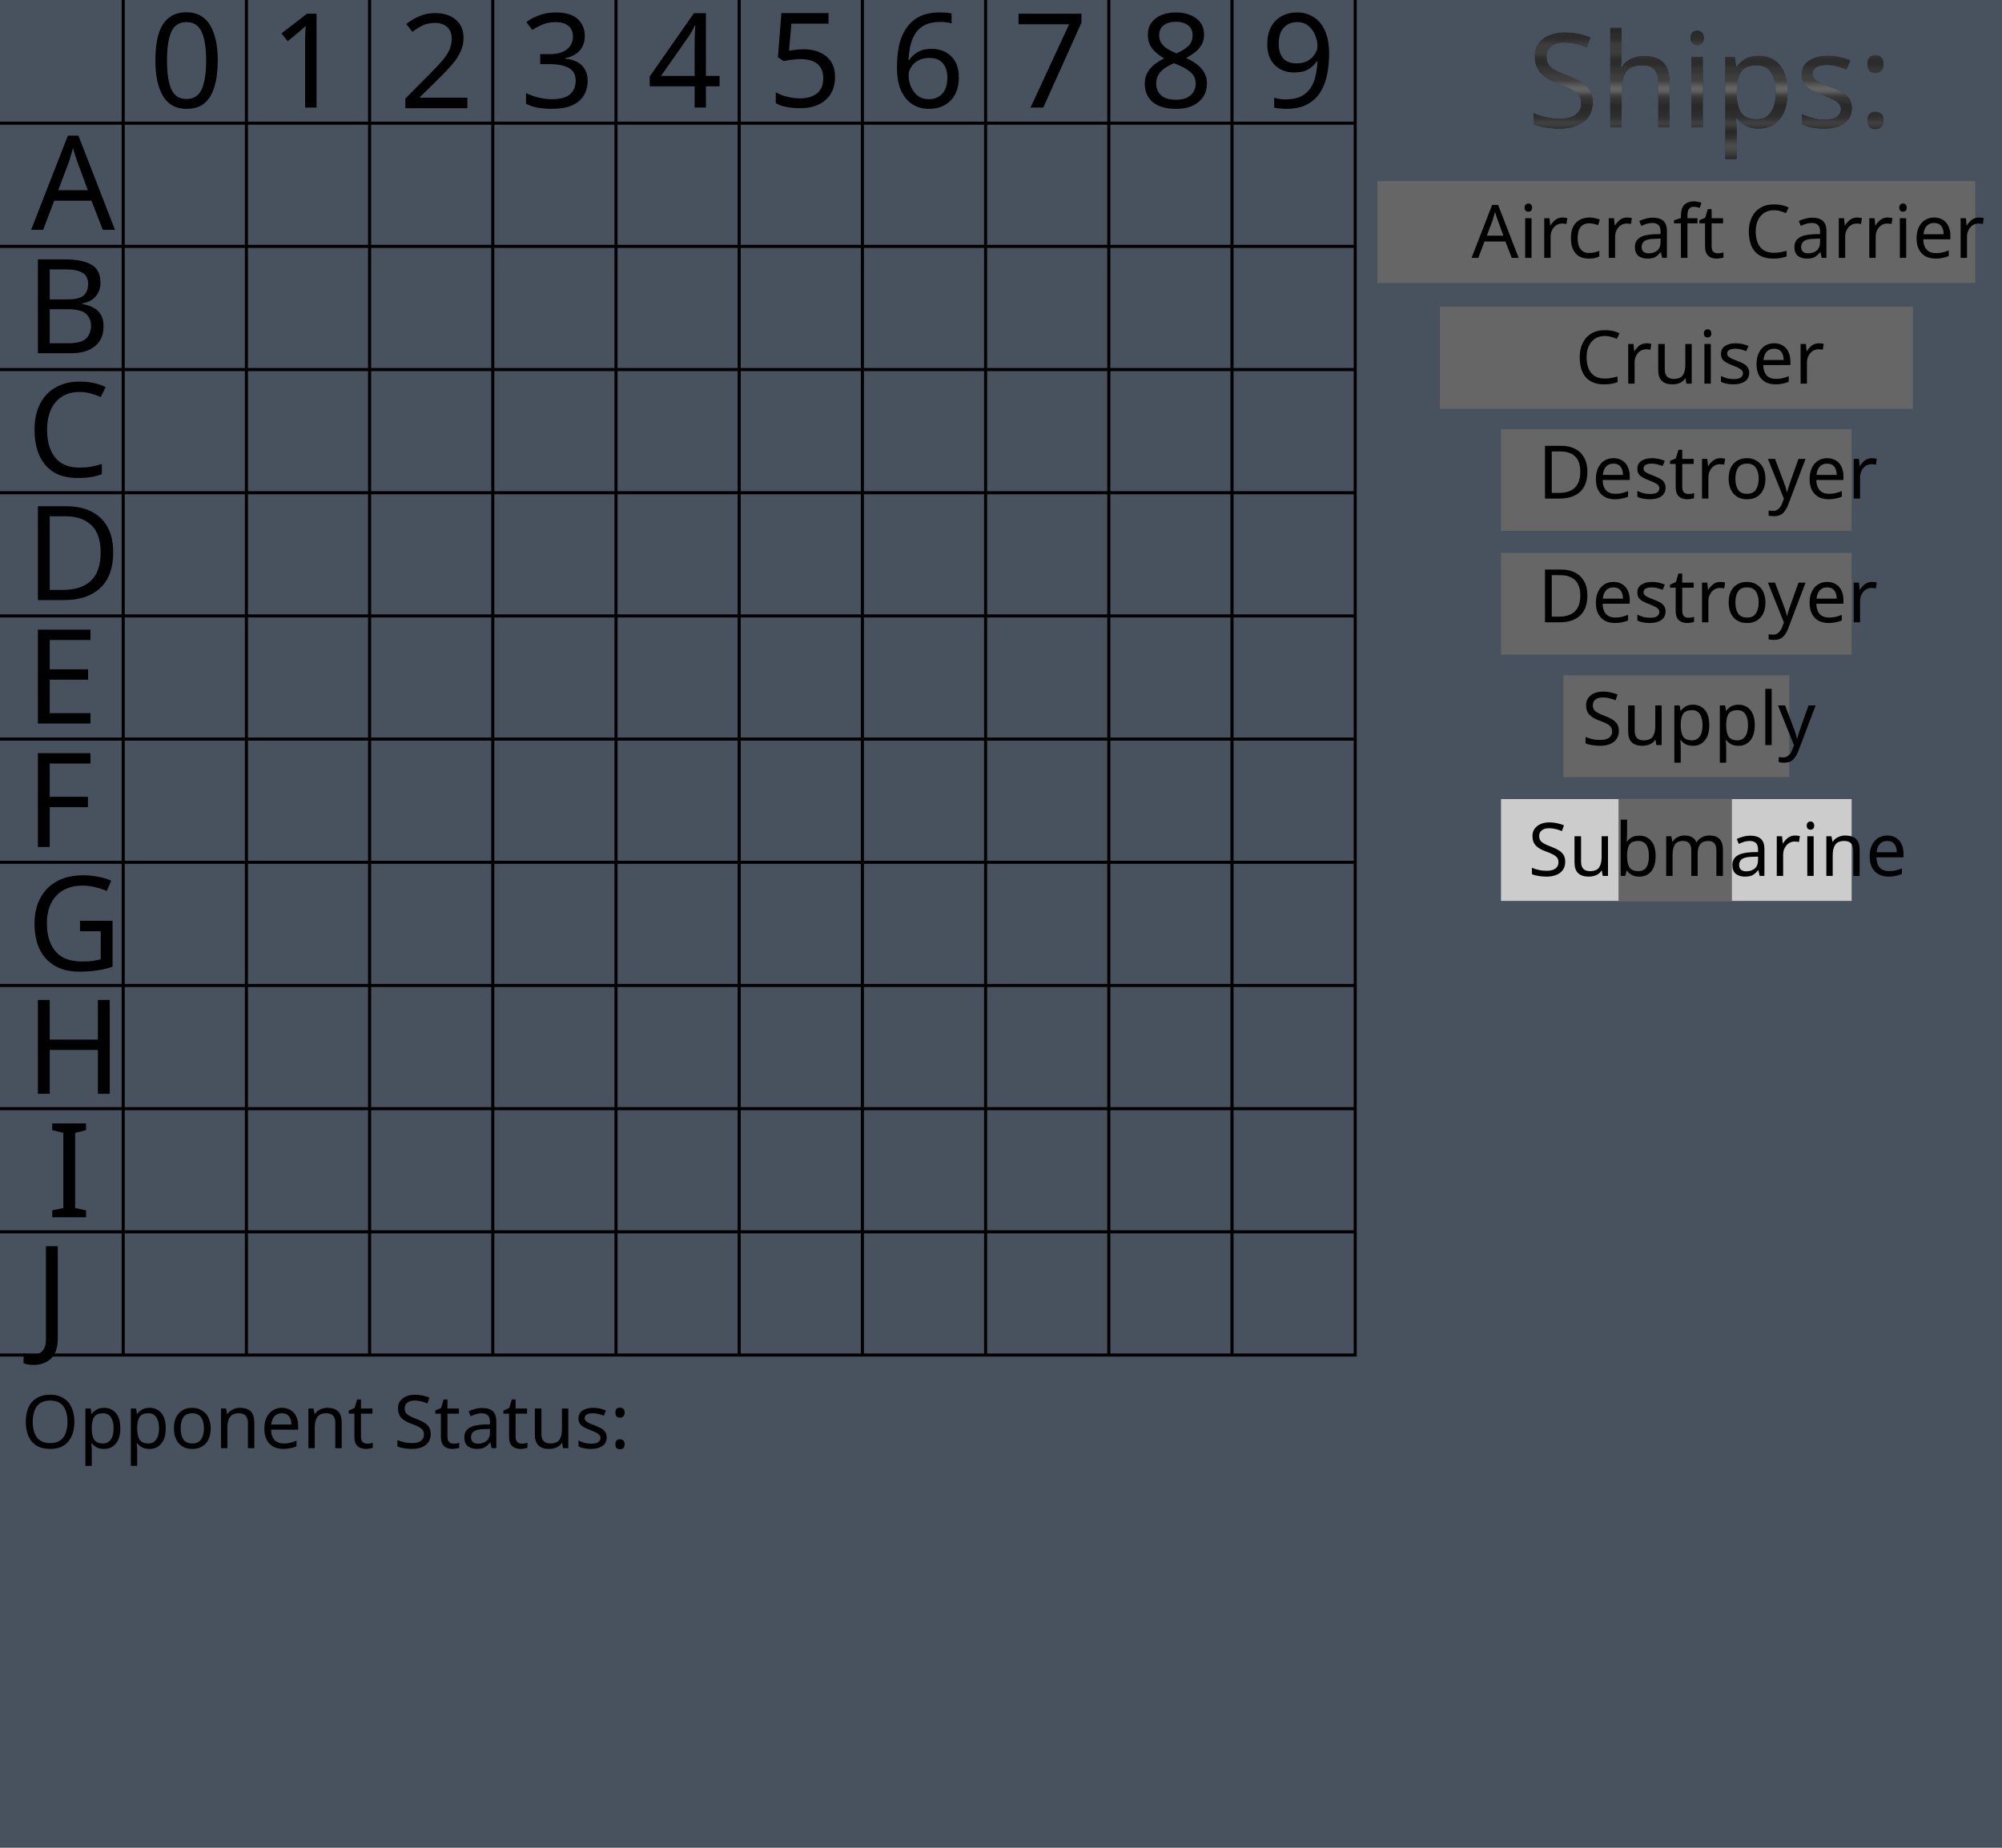
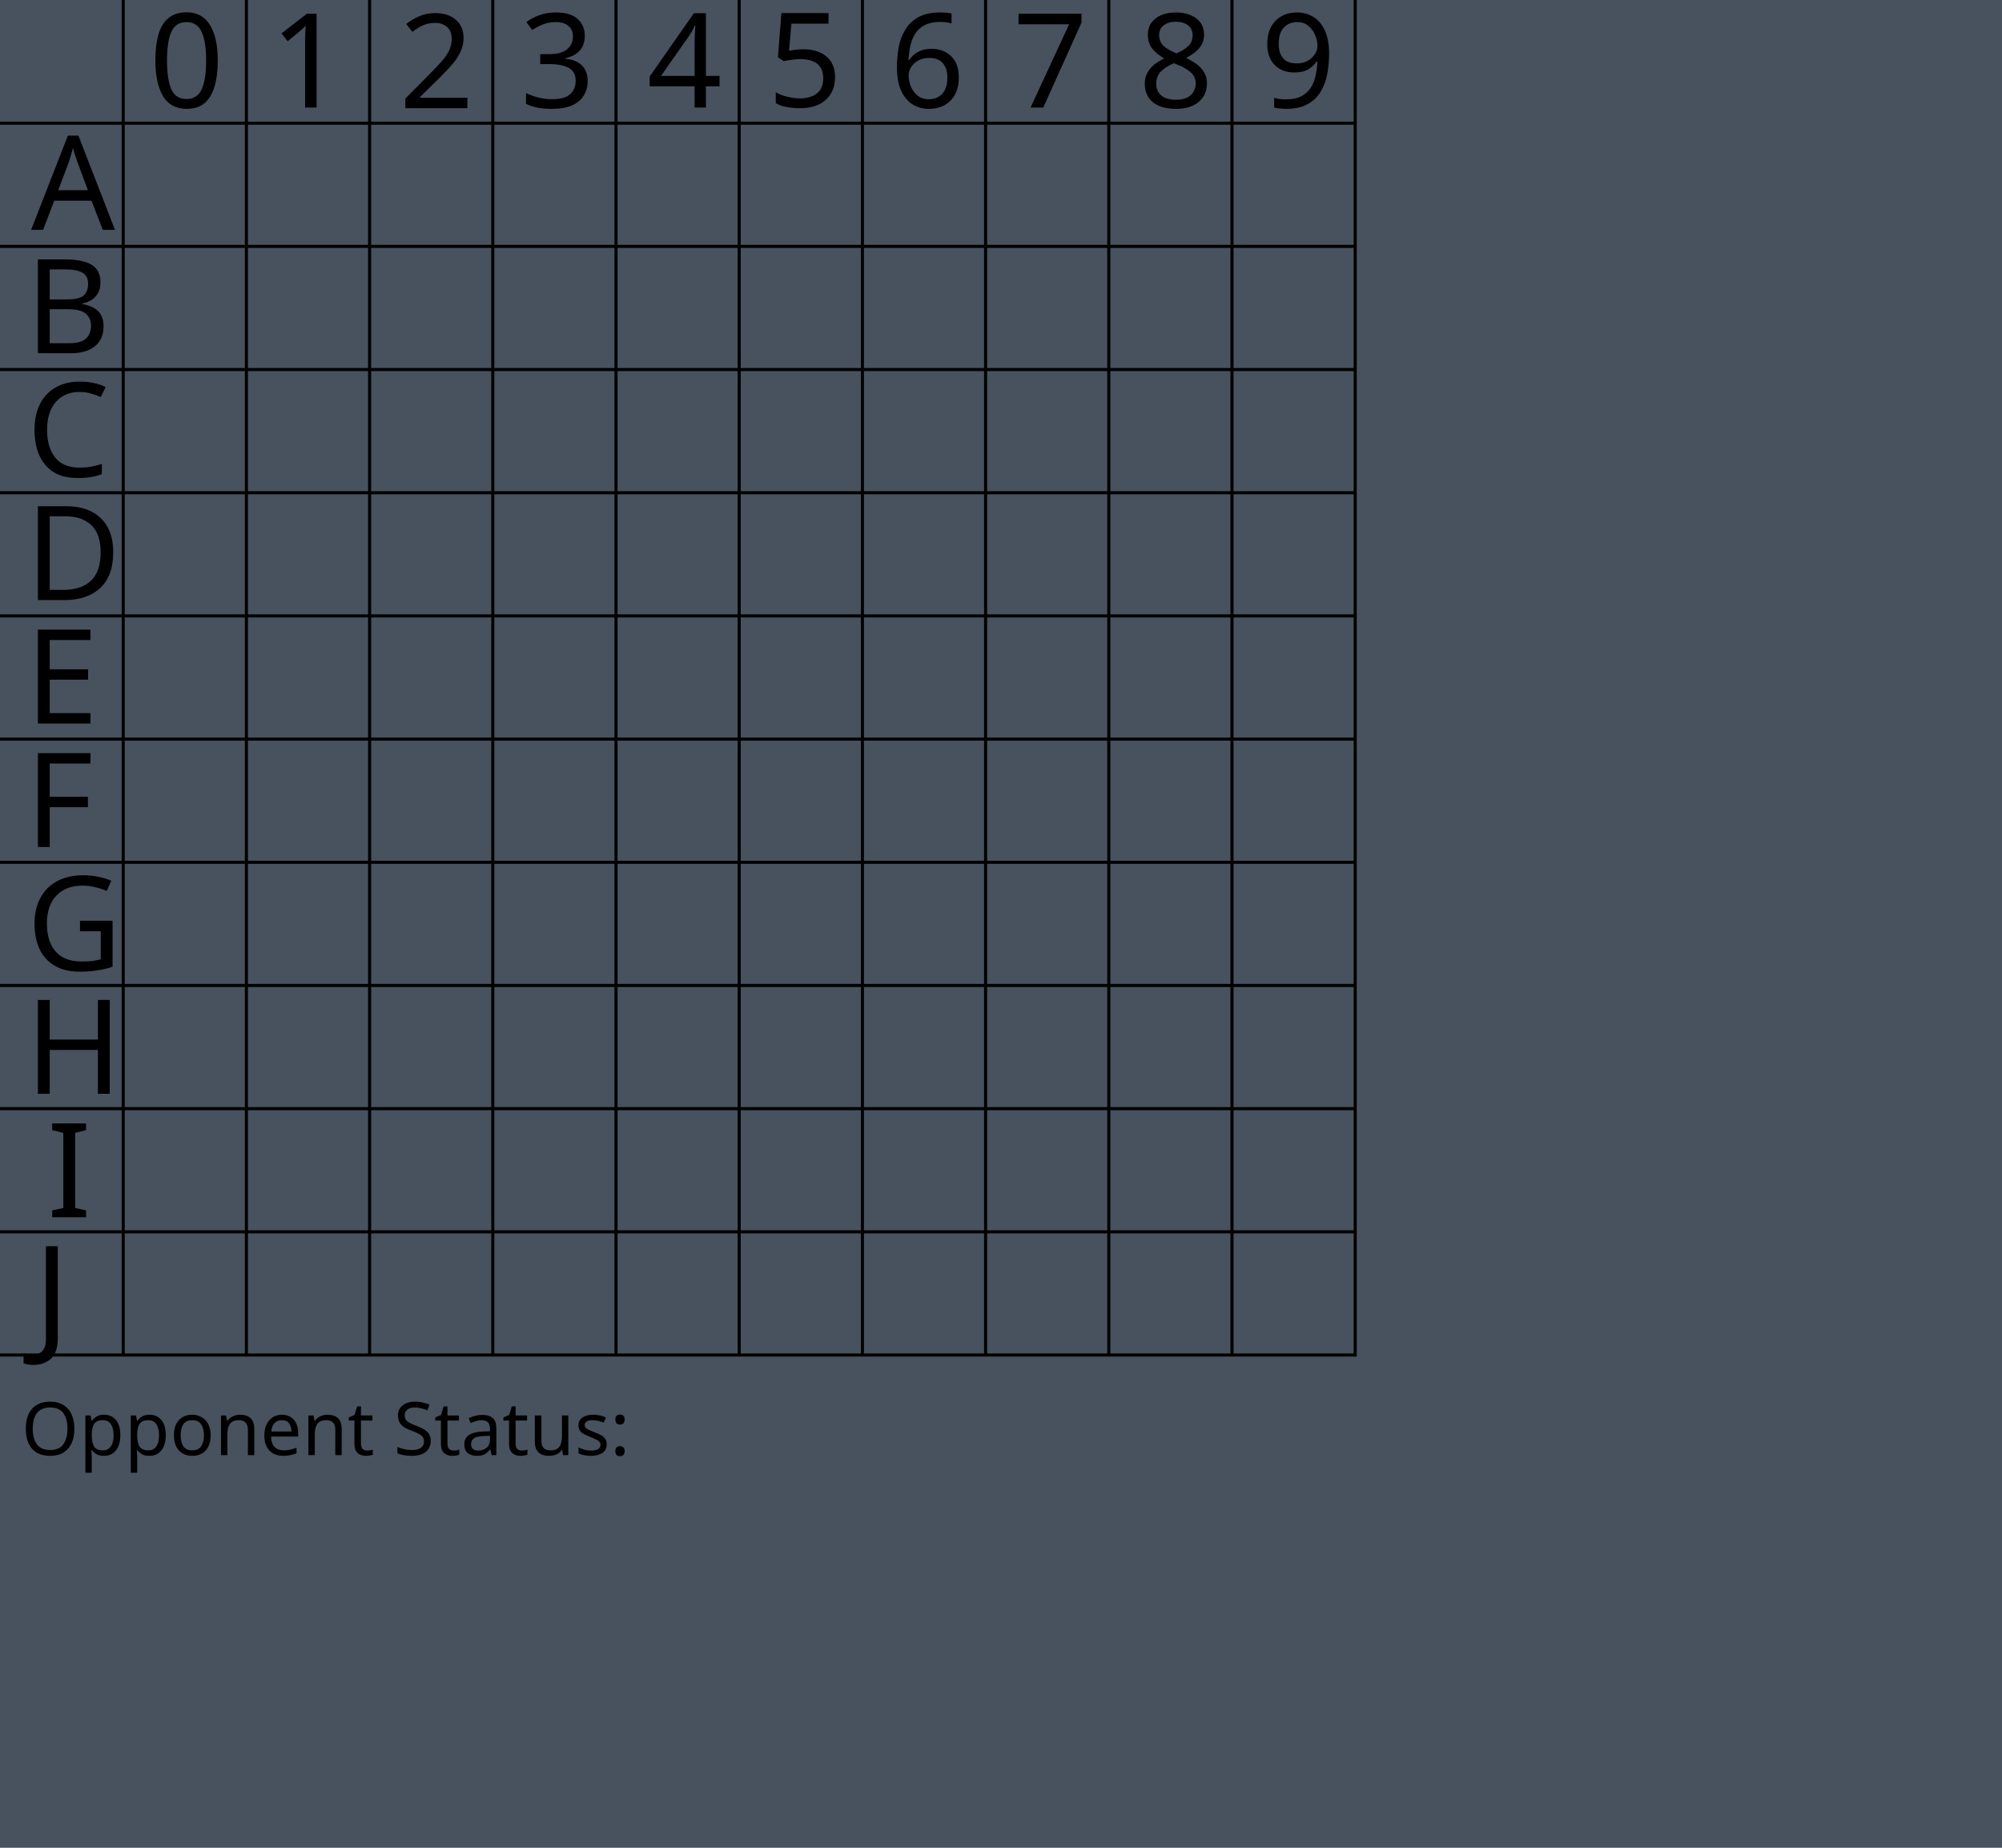
<svg xmlns="http://www.w3.org/2000/svg" width="650" height="600" viewBox="0 0 171.979 158.75" version="1.1" id="svg8">
  <defs id="defs2">
    <filter style="color-interpolation-filters:sRGB;" id="filter897">
      <feTurbulence type="fractalNoise" numOctaves="3" baseFrequency="0 0.409" seed="0" result="result0" id="feTurbulence887" />
      <feColorMatrix result="result4" values="0" type="saturate" id="feColorMatrix889" />
      <feComposite in="SourceGraphic" in2="result4" operator="arithmetic" k1="1.25" k2="0.5" k3="0.5" result="result2" id="feComposite891" />
      <feBlend result="result5" mode="normal" in="result2" in2="SourceGraphic" id="feBlend893" />
      <feComposite in="result5" in2="SourceGraphic" operator="in" result="result3" id="feComposite895" />
    </filter>
  </defs>
  <g id="layer1" transform="translate(0,-138.25)">
    <rect style="fill:#47525e;fill-opacity:1;stroke:none;stroke-width:0.26;stroke-opacity:1" id="rect10" width="171.979" height="158.75" x="0" y="138.25" />
    <text xml:space="preserve" style="font-style:normal;font-variant:normal;font-weight:normal;font-stretch:normal;font-size:10.583px;line-height:1.25;font-family:'Saira SemiCondensed SemiBold';-inkscape-font-specification:'Saira SemiCondensed SemiBold, ';letter-spacing:0px;word-spacing:0px;fill:#000000;fill-opacity:1;stroke:none;stroke-width:0.265;" x="88.463" y="228.816" id="text40">
      <tspan id="tspan38" x="88.463" y="238.613" style="font-style:normal;font-variant:normal;font-weight:normal;font-stretch:normal;font-family:'Saira SemiCondensed SemiBold';-inkscape-font-specification:'Saira SemiCondensed SemiBold, ';stroke-width:0.265;" />
    </text>
-     <text id="text83" y="149.2" x="131.161" style="font-style:normal;font-variant:normal;font-weight:normal;font-stretch:normal;font-size:11.289px;line-height:1.25;font-family:Abel;-inkscape-font-specification:'Abel, Normal';font-variant-ligatures:normal;font-variant-caps:normal;font-variant-numeric:normal;font-feature-settings:normal;text-align:start;letter-spacing:0px;word-spacing:0px;writing-mode:lr-tb;text-anchor:start;fill:#1a1a1a;fill-opacity:1;stroke:none;stroke-width:0.265;filter:url(#filter897)" xml:space="preserve">
-       <tspan style="font-style:normal;font-variant:normal;font-weight:normal;font-stretch:normal;font-size:11.289px;font-family:Abel;-inkscape-font-specification:'Abel, Normal';font-variant-ligatures:normal;font-variant-caps:normal;font-variant-numeric:normal;font-feature-settings:normal;text-align:start;writing-mode:lr-tb;text-anchor:start;fill:#1a1a1a;stroke-width:0.265" y="149.2" x="131.161" id="tspan81">Ships:</tspan>
+     <text id="text83" y="149.2" x="263.994" style="font-style:normal;font-variant:normal;font-weight:normal;font-stretch:normal;font-size:11.289px;line-height:1.25;font-family:Abel;-inkscape-font-specification:'Abel, Normal';font-variant-ligatures:normal;font-variant-caps:normal;font-variant-numeric:normal;font-feature-settings:normal;text-align:start;letter-spacing:0px;word-spacing:0px;writing-mode:lr-tb;text-anchor:start;fill:#1a1a1a;fill-opacity:1;stroke:none;stroke-width:0.265;filter:url(#filter897)" xml:space="preserve">
+       <tspan style="font-style:normal;font-variant:normal;font-weight:normal;font-stretch:normal;font-size:11.289px;font-family:Abel;-inkscape-font-specification:'Abel, Normal';font-variant-ligatures:normal;font-variant-caps:normal;font-variant-numeric:normal;font-feature-settings:normal;text-align:start;writing-mode:lr-tb;text-anchor:start;fill:#1a1a1a;stroke-width:0.265" y="149.2" x="263.994" id="tspan81">Ships:</tspan>
    </text>
    <text xml:space="preserve" style="font-style:normal;font-variant:normal;font-weight:normal;font-stretch:normal;font-size:25.4px;line-height:1.25;font-family:'Agency FB';-inkscape-font-specification:'Agency FB';letter-spacing:0px;word-spacing:0px;fill:#000000;fill-opacity:1;stroke:none;stroke-width:0.265;" x="83.067" y="506.165" id="text976">
      <tspan id="tspan974" x="83.067" y="528.862" style="stroke-width:0.265;-inkscape-font-specification:'Agency FB';font-family:'Agency FB';font-weight:normal;font-style:normal;font-stretch:normal;font-variant:normal;" />
    </text>
    <g id="g1091">
      <path id="path160" d="m -27.274,446.986 -3.44,-64.823 25.766,-7.322 11.805,-7.759 H 223.512 l 47.895,12.166 h 94.714 l 2.951,42.47 -86.651,8.996 -43.259,32.941 h -34.396 l -20.108,-4.498 H -0.287 v -12.171 z" style="fill:#666666;stroke:#000000;stroke-width:0.265px;stroke-linecap:butt;stroke-linejoin:miter;stroke-opacity:1" />
      <path id="path164" d="M 282.421,430.714 -30.714,382.163" style="fill:#f9f9f9;stroke:#f9f9f9;stroke-width:1.7;stroke-linecap:butt;stroke-linejoin:miter;stroke-opacity:1;stroke-miterlimit:4;stroke-dasharray:none" />
      <path style="fill:#f9f9f9;stroke:#f9f9f9;stroke-width:1.7;stroke-linecap:butt;stroke-linejoin:miter;stroke-opacity:1;stroke-miterlimit:4;stroke-dasharray:none" d="M 239.161,463.655 -28.656,422.574" id="path166" />
      <rect y="371.087" x="32.928" height="29.56" width="35.547" id="rect162" style="fill:#333333;fill-opacity:1;fill-rule:evenodd;stroke:#333333;stroke-width:1;stroke-linecap:butt;stroke-linejoin:bevel;stroke-miterlimit:4;stroke-dasharray:none;stroke-opacity:1;paint-order:fill markers stroke" />
      <text transform="rotate(86.28041)" id="text980" y="-300.172" x="409.221" style="font-style:normal;font-variant:normal;font-weight:normal;font-stretch:normal;font-size:25.4px;line-height:1.25;font-family:Abel;-inkscape-font-specification:Abel;letter-spacing:0px;word-spacing:0px;fill:#000000;fill-opacity:1;stroke:none;stroke-width:0.265" xml:space="preserve">
        <tspan style="fill:#000000;stroke-width:0.265" y="-300.172" x="409.221" id="tspan978">78</tspan>
      </text>
      <path id="path982" d="m 359.865,415.41 -92.269,6.473" style="fill:none;stroke:#000000;stroke-width:2.5;stroke-linecap:butt;stroke-linejoin:miter;stroke-miterlimit:4;stroke-dasharray:none;stroke-opacity:1" />
      <path style="fill:none;stroke:#000000;stroke-width:2.5;stroke-linecap:butt;stroke-linejoin:miter;stroke-miterlimit:4;stroke-dasharray:none;stroke-opacity:1" d="m 359.953,385.986 -93.967,0.028" id="path984" />
      <path style="fill:#f9f9f9;stroke:#f9f9f9;stroke-width:1.7;stroke-linecap:butt;stroke-linejoin:miter;stroke-miterlimit:4;stroke-dasharray:10.2, 10.2;stroke-dashoffset:0;stroke-opacity:1" d="M 262.279,445.547 -29.688,400.7" id="path986" />
    </g>
    <g id="g1413">
      <text id="text42" y="147.49" x="12.801" style="font-style:normal;font-variant:normal;font-weight:normal;font-stretch:normal;font-size:11.289px;line-height:1.25;font-family:Abel;-inkscape-font-specification:'Abel, Normal';font-variant-ligatures:normal;font-variant-caps:normal;font-variant-numeric:normal;font-feature-settings:normal;text-align:start;letter-spacing:0px;word-spacing:0px;writing-mode:lr-tb;text-anchor:start;fill:#000000;fill-opacity:1;stroke:none;stroke-width:0.265" xml:space="preserve">
        <tspan style="font-style:normal;font-variant:normal;font-weight:normal;font-stretch:normal;font-size:11.289px;font-family:Abel;-inkscape-font-specification:'Abel, Normal';font-variant-ligatures:normal;font-variant-caps:normal;font-variant-numeric:normal;font-feature-settings:normal;text-align:start;writing-mode:lr-tb;text-anchor:start;stroke-width:0.265" y="147.49" x="12.801" id="tspan40">0</tspan>
      </text>
      <text id="text46" y="147.49" x="23.179" style="font-style:normal;font-variant:normal;font-weight:normal;font-stretch:normal;font-size:11.289px;line-height:1.25;font-family:Abel;-inkscape-font-specification:Abel;letter-spacing:0px;word-spacing:0px;fill:#000000;fill-opacity:1;stroke:none;stroke-width:0.265" xml:space="preserve">
        <tspan style="stroke-width:0.265" y="147.49" x="23.179" id="tspan44">1</tspan>
      </text>
      <text id="text50" y="147.545" x="34.272" style="font-style:normal;font-variant:normal;font-weight:normal;font-stretch:normal;font-size:11.289px;line-height:1.25;font-family:Abel;-inkscape-font-specification:Abel;letter-spacing:0px;word-spacing:0px;fill:#000000;fill-opacity:1;stroke:none;stroke-width:0.265" xml:space="preserve">
        <tspan style="stroke-width:0.265" y="147.545" x="34.272" id="tspan48">2</tspan>
      </text>
      <text id="text54" y="147.49" x="44.672" style="font-style:normal;font-variant:normal;font-weight:normal;font-stretch:normal;font-size:11.289px;line-height:1.25;font-family:Abel;-inkscape-font-specification:Abel;letter-spacing:0px;word-spacing:0px;fill:#000000;fill-opacity:1;stroke:none;stroke-width:0.265" xml:space="preserve">
        <tspan style="stroke-width:0.265" y="147.49" x="44.672" id="tspan52">3</tspan>
      </text>
      <text id="text58" y="147.49" x="55.577" style="font-style:normal;font-variant:normal;font-weight:normal;font-stretch:normal;font-size:11.289px;line-height:1.25;font-family:Abel;-inkscape-font-specification:Abel;letter-spacing:0px;word-spacing:0px;fill:#000000;fill-opacity:1;stroke:none;stroke-width:0.265" xml:space="preserve">
        <tspan style="stroke-width:0.265" y="147.49" x="55.577" id="tspan56">4</tspan>
      </text>
      <text id="text62" y="147.435" x="65.92" style="font-style:normal;font-variant:normal;font-weight:normal;font-stretch:normal;font-size:11.289px;line-height:1.25;font-family:Abel;-inkscape-font-specification:Abel;letter-spacing:0px;word-spacing:0px;fill:#000000;fill-opacity:1;stroke:none;stroke-width:0.265" xml:space="preserve">
        <tspan style="stroke-width:0.265" y="147.435" x="65.92" id="tspan60">5</tspan>
      </text>
      <text id="text66" y="147.49" x="76.428" style="font-style:normal;font-variant:normal;font-weight:normal;font-stretch:normal;font-size:11.289px;line-height:1.25;font-family:Abel;-inkscape-font-specification:Abel;letter-spacing:0px;word-spacing:0px;fill:#000000;fill-opacity:1;stroke:none;stroke-width:0.265" xml:space="preserve">
        <tspan style="stroke-width:0.265" y="147.49" x="76.428" id="tspan64">6</tspan>
      </text>
      <text id="text70" y="147.49" x="86.997" style="font-style:normal;font-variant:normal;font-weight:normal;font-stretch:normal;font-size:11.289px;line-height:1.25;font-family:Abel;-inkscape-font-specification:Abel;letter-spacing:0px;word-spacing:0px;fill:#000000;fill-opacity:1;stroke:none;stroke-width:0.265" xml:space="preserve">
        <tspan style="stroke-width:0.265" y="147.49" x="86.997" id="tspan68">7</tspan>
      </text>
      <text id="text74" y="147.49" x="97.792" style="font-style:normal;font-variant:normal;font-weight:normal;font-stretch:normal;font-size:11.289px;line-height:1.25;font-family:Abel;-inkscape-font-specification:Abel;letter-spacing:0px;word-spacing:0px;fill:#000000;fill-opacity:1;stroke:none;stroke-width:0.265" xml:space="preserve">
        <tspan style="stroke-width:0.265" y="147.49" x="97.792" id="tspan72">8</tspan>
      </text>
      <text id="text78" y="147.49" x="108.3" style="font-style:normal;font-variant:normal;font-weight:normal;font-stretch:normal;font-size:11.289px;line-height:1.25;font-family:Abel;-inkscape-font-specification:Abel;letter-spacing:0px;word-spacing:0px;fill:#000000;fill-opacity:1;stroke:none;stroke-width:0.265" xml:space="preserve">
        <tspan style="stroke-width:0.265" y="147.49" x="108.3" id="tspan76">9</tspan>
      </text>
      <g transform="translate(36.48229,1.870887)" id="g1217">
        <text xml:space="preserve" style="font-style:normal;font-variant:normal;font-weight:normal;font-stretch:normal;font-size:11.289px;line-height:1.25;font-family:Abel;-inkscape-font-specification:Abel;letter-spacing:0px;word-spacing:0px;fill:#000000;fill-opacity:1;stroke:none;stroke-width:0.265" x="-33.809" y="156.126" id="text104">
          <tspan id="tspan102" x="-33.809" y="156.126" style="stroke-width:0.265">A</tspan>
        </text>
        <text xml:space="preserve" style="font-style:normal;font-variant:normal;font-weight:normal;font-stretch:normal;font-size:11.289px;line-height:1.25;font-family:Abel;-inkscape-font-specification:Abel;letter-spacing:0px;word-spacing:0px;fill:#000000;fill-opacity:1;stroke:none;stroke-width:0.265" x="-34.319" y="166.73" id="text108">
          <tspan id="tspan106" x="-34.319" y="166.73" style="stroke-width:0.265">B</tspan>
        </text>
        <text xml:space="preserve" style="font-style:normal;font-variant:normal;font-weight:normal;font-stretch:normal;font-size:11.289px;line-height:1.25;font-family:Abel;-inkscape-font-specification:Abel;letter-spacing:0px;word-spacing:0px;fill:#000000;fill-opacity:1;stroke:none;stroke-width:0.265" x="-34.203" y="177.334" id="text112">
          <tspan id="tspan110" x="-34.203" y="177.334" style="stroke-width:0.265">C</tspan>
        </text>
        <text xml:space="preserve" style="font-style:normal;font-variant:normal;font-weight:normal;font-stretch:normal;font-size:11.289px;line-height:1.25;font-family:Abel;-inkscape-font-specification:Abel;letter-spacing:0px;word-spacing:0px;fill:#000000;fill-opacity:1;stroke:none;stroke-width:0.265" x="-34.319" y="187.938" id="text116">
          <tspan id="tspan114" x="-34.319" y="187.938" style="stroke-width:0.265">D</tspan>
        </text>
        <text xml:space="preserve" style="font-style:normal;font-variant:normal;font-weight:normal;font-stretch:normal;font-size:11.289px;line-height:1.25;font-family:Abel;-inkscape-font-specification:Abel;letter-spacing:0px;word-spacing:0px;fill:#000000;fill-opacity:1;stroke:none;stroke-width:0.265" x="-34.319" y="198.542" id="text120">
          <tspan id="tspan118" x="-34.319" y="198.542" style="stroke-width:0.265">E</tspan>
        </text>
        <text xml:space="preserve" style="font-style:normal;font-variant:normal;font-weight:normal;font-stretch:normal;font-size:11.289px;line-height:1.25;font-family:Abel;-inkscape-font-specification:Abel;letter-spacing:0px;word-spacing:0px;fill:#000000;fill-opacity:1;stroke:none;stroke-width:0.265" x="-34.319" y="209.146" id="text124">
          <tspan id="tspan122" x="-34.319" y="209.146" style="stroke-width:0.265">F</tspan>
        </text>
        <text xml:space="preserve" style="font-style:normal;font-variant:normal;font-weight:normal;font-stretch:normal;font-size:11.289px;line-height:1.25;font-family:Abel;-inkscape-font-specification:Abel;letter-spacing:0px;word-spacing:0px;fill:#000000;fill-opacity:1;stroke:none;stroke-width:0.265" x="-34.203" y="219.75" id="text128">
          <tspan id="tspan126" x="-34.203" y="219.75" style="stroke-width:0.265">G</tspan>
        </text>
        <text xml:space="preserve" style="font-style:normal;font-variant:normal;font-weight:normal;font-stretch:normal;font-size:11.289px;line-height:1.25;font-family:Abel;-inkscape-font-specification:Abel;letter-spacing:0px;word-spacing:0px;fill:#000000;fill-opacity:1;stroke:none;stroke-width:0.265" x="-34.319" y="230.354" id="text132">
          <tspan id="tspan130" x="-34.319" y="230.354" style="stroke-width:0.265">H</tspan>
        </text>
        <text xml:space="preserve" style="font-style:normal;font-variant:normal;font-weight:normal;font-stretch:normal;font-size:11.289px;line-height:1.25;font-family:Abel;-inkscape-font-specification:Abel;letter-spacing:0px;word-spacing:0px;fill:#000000;fill-opacity:1;stroke:none;stroke-width:0.265" x="-32.45" y="240.958" id="text136">
          <tspan id="tspan134" x="-32.45" y="240.958" style="stroke-width:0.265">I</tspan>
        </text>
        <text xml:space="preserve" style="font-style:normal;font-variant:normal;font-weight:normal;font-stretch:normal;font-size:11.289px;line-height:1.25;font-family:Abel;-inkscape-font-specification:Abel;letter-spacing:0px;word-spacing:0px;fill:#000000;fill-opacity:1;stroke:none;stroke-width:0.265" x="-33.583" y="251.507" id="text140">
          <tspan id="tspan138" x="-33.583" y="251.507" style="stroke-width:0.265">J</tspan>
        </text>
      </g>
      <path id="path1285" d="M 0,254.667 H 116.417 V 138.25" style="fill:none;stroke:#000000;stroke-width:0.265px;stroke-linecap:butt;stroke-linejoin:miter;stroke-opacity:1" />
      <path id="path1287" d="M 105.833,138.25 V 254.667" style="fill:none;stroke:#000000;stroke-width:0.265px;stroke-linecap:butt;stroke-linejoin:miter;stroke-opacity:1" />
      <path id="path1293" d="m 95.25,138.25 3e-6,116.417" style="fill:none;stroke:#000000;stroke-width:0.265px;stroke-linecap:butt;stroke-linejoin:miter;stroke-opacity:1" />
      <path id="path1295" d="m 84.667,254.667 -3e-6,-116.417" style="fill:none;stroke:#000000;stroke-width:0.265px;stroke-linecap:butt;stroke-linejoin:miter;stroke-opacity:1" />
      <path id="path1297" d="M 74.083,138.25 V 254.667" style="fill:none;stroke:#000000;stroke-width:0.265px;stroke-linecap:butt;stroke-linejoin:miter;stroke-opacity:1" />
      <path id="path1299" d="M 63.5,254.667 V 138.25" style="fill:none;stroke:#000000;stroke-width:0.265px;stroke-linecap:butt;stroke-linejoin:miter;stroke-opacity:1" />
      <path id="path1301" d="M 52.917,138.25 V 254.667" style="fill:none;stroke:#000000;stroke-width:0.265px;stroke-linecap:butt;stroke-linejoin:miter;stroke-opacity:1" />
      <path id="path1303" d="M 42.333,254.667 V 138.25" style="fill:none;stroke:#000000;stroke-width:0.265px;stroke-linecap:butt;stroke-linejoin:miter;stroke-opacity:1" />
      <path id="path1305" d="M 31.75,138.25 V 254.667" style="fill:none;stroke:#000000;stroke-width:0.265px;stroke-linecap:butt;stroke-linejoin:miter;stroke-opacity:1" />
      <path id="path1307" d="M 21.167,254.667 V 138.25" style="fill:none;stroke:#000000;stroke-width:0.265px;stroke-linecap:butt;stroke-linejoin:miter;stroke-opacity:1" />
      <path id="path1309" d="M 10.583,138.25 V 254.667" style="fill:none;stroke:#000000;stroke-width:0.265px;stroke-linecap:butt;stroke-linejoin:miter;stroke-opacity:1" />
      <path id="path1331" d="M 116.417,148.833 H 0" style="fill:none;stroke:#000000;stroke-width:0.265px;stroke-linecap:butt;stroke-linejoin:miter;stroke-opacity:1" />
      <path id="path1333" d="M 0,159.417 H 116.417" style="fill:none;stroke:#000000;stroke-width:0.265px;stroke-linecap:butt;stroke-linejoin:miter;stroke-opacity:1" />
      <path id="path1335" d="M 116.417,170 H 0" style="fill:none;stroke:#000000;stroke-width:0.265px;stroke-linecap:butt;stroke-linejoin:miter;stroke-opacity:1" />
      <path id="path1337" d="M 0,180.583 H 116.417" style="fill:none;stroke:#000000;stroke-width:0.265px;stroke-linecap:butt;stroke-linejoin:miter;stroke-opacity:1" />
      <path id="path1339" d="M 116.417,191.167 H 0" style="fill:none;stroke:#000000;stroke-width:0.265px;stroke-linecap:butt;stroke-linejoin:miter;stroke-opacity:1" />
      <path id="path1341" d="M 0,201.75 H 116.417" style="fill:none;stroke:#000000;stroke-width:0.265px;stroke-linecap:butt;stroke-linejoin:miter;stroke-opacity:1" />
      <path id="path1343" d="M 116.417,212.333 H 0" style="fill:none;stroke:#000000;stroke-width:0.265px;stroke-linecap:butt;stroke-linejoin:miter;stroke-opacity:1" />
      <path id="path1345" d="M 116.417,222.917 H 0" style="fill:none;stroke:#000000;stroke-width:0.265px;stroke-linecap:butt;stroke-linejoin:miter;stroke-opacity:1" />
      <path id="path1347" d="M 116.417,233.5 H 0" style="fill:none;stroke:#000000;stroke-width:0.265px;stroke-linecap:butt;stroke-linejoin:miter;stroke-opacity:1" />
      <path id="path1349" d="M 116.417,244.083 H 0" style="fill:none;stroke:#000000;stroke-width:0.265px;stroke-linecap:butt;stroke-linejoin:miter;stroke-opacity:1" />
    </g>
-     <g id="g1424" transform="translate(106.819,4.233334)">
+     <g id="g1424" transform="translate(239.652,4.233334)">
      <rect y="149.574" x="11.506" height="8.746" width="51.356" id="rect1415" style="fill:#666666;fill-opacity:1;fill-rule:evenodd;stroke:none;stroke-width:0.99;stroke-linecap:butt;stroke-linejoin:bevel;stroke-miterlimit:4;stroke-dasharray:none;stroke-dashoffset:0;stroke-opacity:1;paint-order:fill markers stroke" />
      <text id="text1419" y="156.17" x="19.593" style="font-style:normal;font-variant:normal;font-weight:normal;font-stretch:normal;font-size:6.35px;line-height:1.25;font-family:Abel;-inkscape-font-specification:Abel;letter-spacing:0px;word-spacing:0px;fill:#000000;fill-opacity:1;stroke:none;stroke-width:0.265" xml:space="preserve">
        <tspan style="stroke-width:0.265" y="156.17" x="19.593" id="tspan1417">Aircraft Carrier</tspan>
      </text>
    </g>
-     <g id="g1432" transform="translate(112.1978,15.03771)">
+     <g id="g1432" transform="translate(245.0308,15.03771)">
      <g id="g1437">
        <rect y="149.574" x="11.506" height="8.746" width="40.598" id="rect1426" style="fill:#666666;fill-opacity:1;fill-rule:evenodd;stroke:none;stroke-width:0.88;stroke-linecap:butt;stroke-linejoin:bevel;stroke-miterlimit:4;stroke-dasharray:none;stroke-dashoffset:0;stroke-opacity:1;paint-order:fill markers stroke" />
        <text id="text1430" y="156.17" x="23.114" style="font-style:normal;font-variant:normal;font-weight:normal;font-stretch:normal;font-size:6.35px;line-height:1.25;font-family:Abel;-inkscape-font-specification:Abel;letter-spacing:0px;word-spacing:0px;fill:#000000;fill-opacity:1;stroke:none;stroke-width:0.265" xml:space="preserve">
          <tspan style="stroke-width:0.265" y="156.17" x="23.114" id="tspan1428">Cruiser</tspan>
        </text>
      </g>
    </g>
-     <g transform="translate(112.1978,15.03771)" id="g1447">
+     <g transform="translate(245.0308,15.03771)" id="g1447">
      <g id="g1445">
        <rect style="fill:#666666;fill-opacity:1;fill-rule:evenodd;stroke:none;stroke-width:0.88;stroke-linecap:butt;stroke-linejoin:bevel;stroke-miterlimit:4;stroke-dasharray:none;stroke-dashoffset:0;stroke-opacity:1;paint-order:fill markers stroke" id="rect1439" width="40.598" height="8.746" x="11.506" y="149.574" />
        <text xml:space="preserve" style="font-style:normal;font-variant:normal;font-weight:normal;font-stretch:normal;font-size:6.35px;line-height:1.25;font-family:Abel;-inkscape-font-specification:Abel;letter-spacing:0px;word-spacing:0px;fill:#000000;fill-opacity:1;stroke:none;stroke-width:0.265" x="23.114" y="156.17" id="text1443">
          <tspan id="tspan1441" x="23.114" y="156.17" style="stroke-width:0.265">Cruiser</tspan>
        </text>
      </g>
    </g>
-     <g id="g1457" transform="translate(117.4363,36.17873)">
+     <g id="g1457" transform="translate(250.2693,36.17873)">
      <g id="g1455">
        <rect y="149.574" x="11.506" height="8.746" width="30.121" id="rect1449" style="fill:#666666;fill-opacity:1;fill-rule:evenodd;stroke:none;stroke-width:0.758;stroke-linecap:butt;stroke-linejoin:bevel;stroke-miterlimit:4;stroke-dasharray:none;stroke-dashoffset:0;stroke-opacity:1;paint-order:fill markers stroke" />
        <text id="text1453" y="155.535" x="14.674" style="font-style:normal;font-variant:normal;font-weight:normal;font-stretch:normal;font-size:6.35px;line-height:1.25;font-family:Abel;-inkscape-font-specification:Abel;letter-spacing:0px;word-spacing:0px;fill:#000000;fill-opacity:1;stroke:none;stroke-width:0.265" xml:space="preserve">
          <tspan style="stroke-width:0.265" y="155.535" x="14.674" id="tspan1451">Destroyer</tspan>
        </text>
      </g>
    </g>
-     <g transform="translate(117.4363,25.54717)" id="g1467">
+     <g transform="translate(250.2693,25.54717)" id="g1467">
      <g id="g1465">
        <rect style="fill:#666666;fill-opacity:1;fill-rule:evenodd;stroke:none;stroke-width:0.758;stroke-linecap:butt;stroke-linejoin:bevel;stroke-miterlimit:4;stroke-dasharray:none;stroke-dashoffset:0;stroke-opacity:1;paint-order:fill markers stroke" id="rect1459" width="30.121" height="8.746" x="11.506" y="149.574" />
        <text xml:space="preserve" style="font-style:normal;font-variant:normal;font-weight:normal;font-stretch:normal;font-size:6.35px;line-height:1.25;font-family:Abel;-inkscape-font-specification:Abel;letter-spacing:0px;word-spacing:0px;fill:#000000;fill-opacity:1;stroke:none;stroke-width:0.265" x="14.674" y="155.535" id="text1463">
          <tspan id="tspan1461" x="14.674" y="155.535" style="stroke-width:0.265">Destroyer</tspan>
        </text>
      </g>
    </g>
-     <g transform="translate(122.7941,46.69592)" id="g1477">
+     <g transform="translate(255.6271,46.69592)" id="g1477">
      <g id="g1475">
        <g id="g1482">
          <rect y="149.574" x="11.506" height="8.746" width="19.406" id="rect1469" style="fill:#666666;fill-opacity:1;fill-rule:evenodd;stroke:none;stroke-width:0.609;stroke-linecap:butt;stroke-linejoin:bevel;stroke-miterlimit:4;stroke-dasharray:none;stroke-dashoffset:0;stroke-opacity:1;paint-order:fill markers stroke" />
          <text id="text1473" y="155.566" x="13.082" style="font-style:normal;font-variant:normal;font-weight:normal;font-stretch:normal;font-size:6.35px;line-height:1.25;font-family:Abel;-inkscape-font-specification:Abel;letter-spacing:0px;word-spacing:0px;fill:#000000;fill-opacity:1;stroke:none;stroke-width:0.265" xml:space="preserve">
            <tspan style="stroke-width:0.265" y="155.566" x="13.082" id="tspan1471">Supply</tspan>
          </text>
        </g>
      </g>
    </g>
-     <g id="g1519" transform="matrix(1,0,0,1.000355,117.4363,4.161488)">
+     <g id="g1519" transform="matrix(1,0,0,1.000355,250.2693,4.161488)">
      <g id="g1530">
        <g transform="translate(0,53.09414)" id="g1492">
          <g id="g1490">
            <rect style="fill:#cccccc;fill-opacity:1;fill-rule:evenodd;stroke:none;stroke-width:0.758;stroke-linecap:butt;stroke-linejoin:bevel;stroke-miterlimit:4;stroke-dasharray:none;stroke-dashoffset:0;stroke-opacity:1;paint-order:fill markers stroke" id="rect1484" width="30.121" height="8.746" x="11.506" y="149.574" />
          </g>
        </g>
        <g id="g1504" transform="matrix(1,0,0,1.001065,-0.1653646,63.54463)">
          <g id="g1502">
            <g id="g1500">
              <rect style="fill:#666666;fill-opacity:1;fill-rule:evenodd;stroke:none;stroke-width:0.989;stroke-linecap:butt;stroke-linejoin:bevel;stroke-miterlimit:4;stroke-dasharray:none;stroke-dashoffset:0;stroke-opacity:1;paint-order:fill markers stroke" id="rect1506" width="9.741" height="8.736" x="21.765" y="138.976" />
            </g>
          </g>
        </g>
        <text transform="translate(0,53.09414)" xml:space="preserve" style="font-style:normal;font-variant:normal;font-weight:normal;font-stretch:normal;font-size:6.35px;line-height:1.25;font-family:Abel;-inkscape-font-specification:Abel;letter-spacing:0px;word-spacing:0px;fill:#000000;fill-opacity:1;stroke:none;stroke-width:0.265" x="13.832" y="156.17" id="text1488">
          <tspan id="tspan1486" x="13.832" y="156.17" style="stroke-width:0.265">Submarine</tspan>
        </text>
      </g>
    </g>
-     <text xml:space="preserve" style="font-style:normal;font-variant:normal;font-weight:normal;font-stretch:normal;font-size:6.35px;line-height:1.25;font-family:Abel;-inkscape-font-specification:Abel;letter-spacing:0px;word-spacing:0px;fill:#000000;fill-opacity:1;stroke:none;stroke-width:0.265" x="1.828" y="262.669" id="text942">
-       <tspan id="tspan940" x="1.828" y="262.669" style="stroke-width:0.265">Opponent Status:</tspan>
-     </text>
-     <g id="g951" transform="translate(-0.561266,36.2952)">
+     <text xml:space="preserve" style="font-style:normal;font-variant:normal;font-weight:normal;font-stretch:normal;font-size:6.35px;line-height:1.25;font-family:Abel;-inkscape-font-specification:Abel;letter-spacing:0px;word-spacing:0px;fill:#000000;fill-opacity:1;stroke:none;stroke-width:0.265" x="1.828" y="263.264" id="text942">
+       <tspan id="tspan940" x="1.828" y="263.264" style="stroke-width:0.265">Opponent Status:</tspan>
+     </text>
+     <g id="g951" transform="translate(40.59824,33.55414)">
      <g id="g956">
        <g id="g961">
          <rect ry="4.035" y="274.924" x="4.303" height="9.542" width="42.469" id="rect942" style="fill:#008000;fill-opacity:1;fill-rule:evenodd;stroke:none;stroke-width:0.885;stroke-linecap:butt;stroke-linejoin:bevel;stroke-miterlimit:4;stroke-dasharray:none;stroke-dashoffset:0;stroke-opacity:1;paint-order:fill markers stroke" />
-           <text id="text946" y="281.917" x="25.383" style="font-style:normal;font-variant:normal;font-weight:normal;font-stretch:normal;font-size:6.35px;line-height:1.25;font-family:Abel;-inkscape-font-specification:'Abel, Normal';font-variant-ligatures:normal;font-variant-caps:normal;font-variant-numeric:normal;font-feature-settings:normal;text-align:center;letter-spacing:0px;word-spacing:0px;writing-mode:lr-tb;text-anchor:middle;fill:#1a1a1a;fill-opacity:1;stroke:none;stroke-width:0.265;filter:url(#filter897);" xml:space="preserve">
-             <tspan style="font-style:normal;font-variant:normal;font-weight:normal;font-stretch:normal;font-size:6.35px;font-family:Abel;-inkscape-font-specification:'Abel, Normal';font-variant-ligatures:normal;font-variant-caps:normal;font-variant-numeric:normal;font-feature-settings:normal;text-align:center;writing-mode:lr-tb;text-anchor:middle;fill:#1a1a1a;stroke-width:0.265;" y="281.917" x="25.383" id="tspan944">READY</tspan>
+           <text id="text946" y="281.917" x="25.383" style="font-style:normal;font-variant:normal;font-weight:normal;font-stretch:normal;font-size:6.35px;line-height:1.25;font-family:Abel;-inkscape-font-specification:'Abel, Normal';font-variant-ligatures:normal;font-variant-caps:normal;font-variant-numeric:normal;font-feature-settings:normal;text-align:center;letter-spacing:0px;word-spacing:0px;writing-mode:lr-tb;text-anchor:middle;fill:#1a1a1a;fill-opacity:1;stroke:none;stroke-width:0.265;filter:url(#filter897)" xml:space="preserve">
+             <tspan style="font-style:normal;font-variant:normal;font-weight:normal;font-stretch:normal;font-size:6.35px;font-family:Abel;-inkscape-font-specification:'Abel, Normal';font-variant-ligatures:normal;font-variant-caps:normal;font-variant-numeric:normal;font-feature-settings:normal;text-align:center;writing-mode:lr-tb;text-anchor:middle;fill:#1a1a1a;stroke-width:0.265" y="281.917" x="25.383" id="tspan944">READY</tspan>
          </text>
        </g>
      </g>
    </g>
+     <rect style="fill:#ff0000;fill-opacity:1;fill-rule:evenodd;stroke:none;stroke-width:1.013;stroke-linecap:butt;stroke-linejoin:bevel;stroke-miterlimit:4;stroke-dasharray:none;stroke-dashoffset:0;stroke-opacity:1;paint-order:fill markers stroke" id="rect950" width="10.45" height="10.449" x="-36.295" y="137.127" />
  </g>
</svg>
